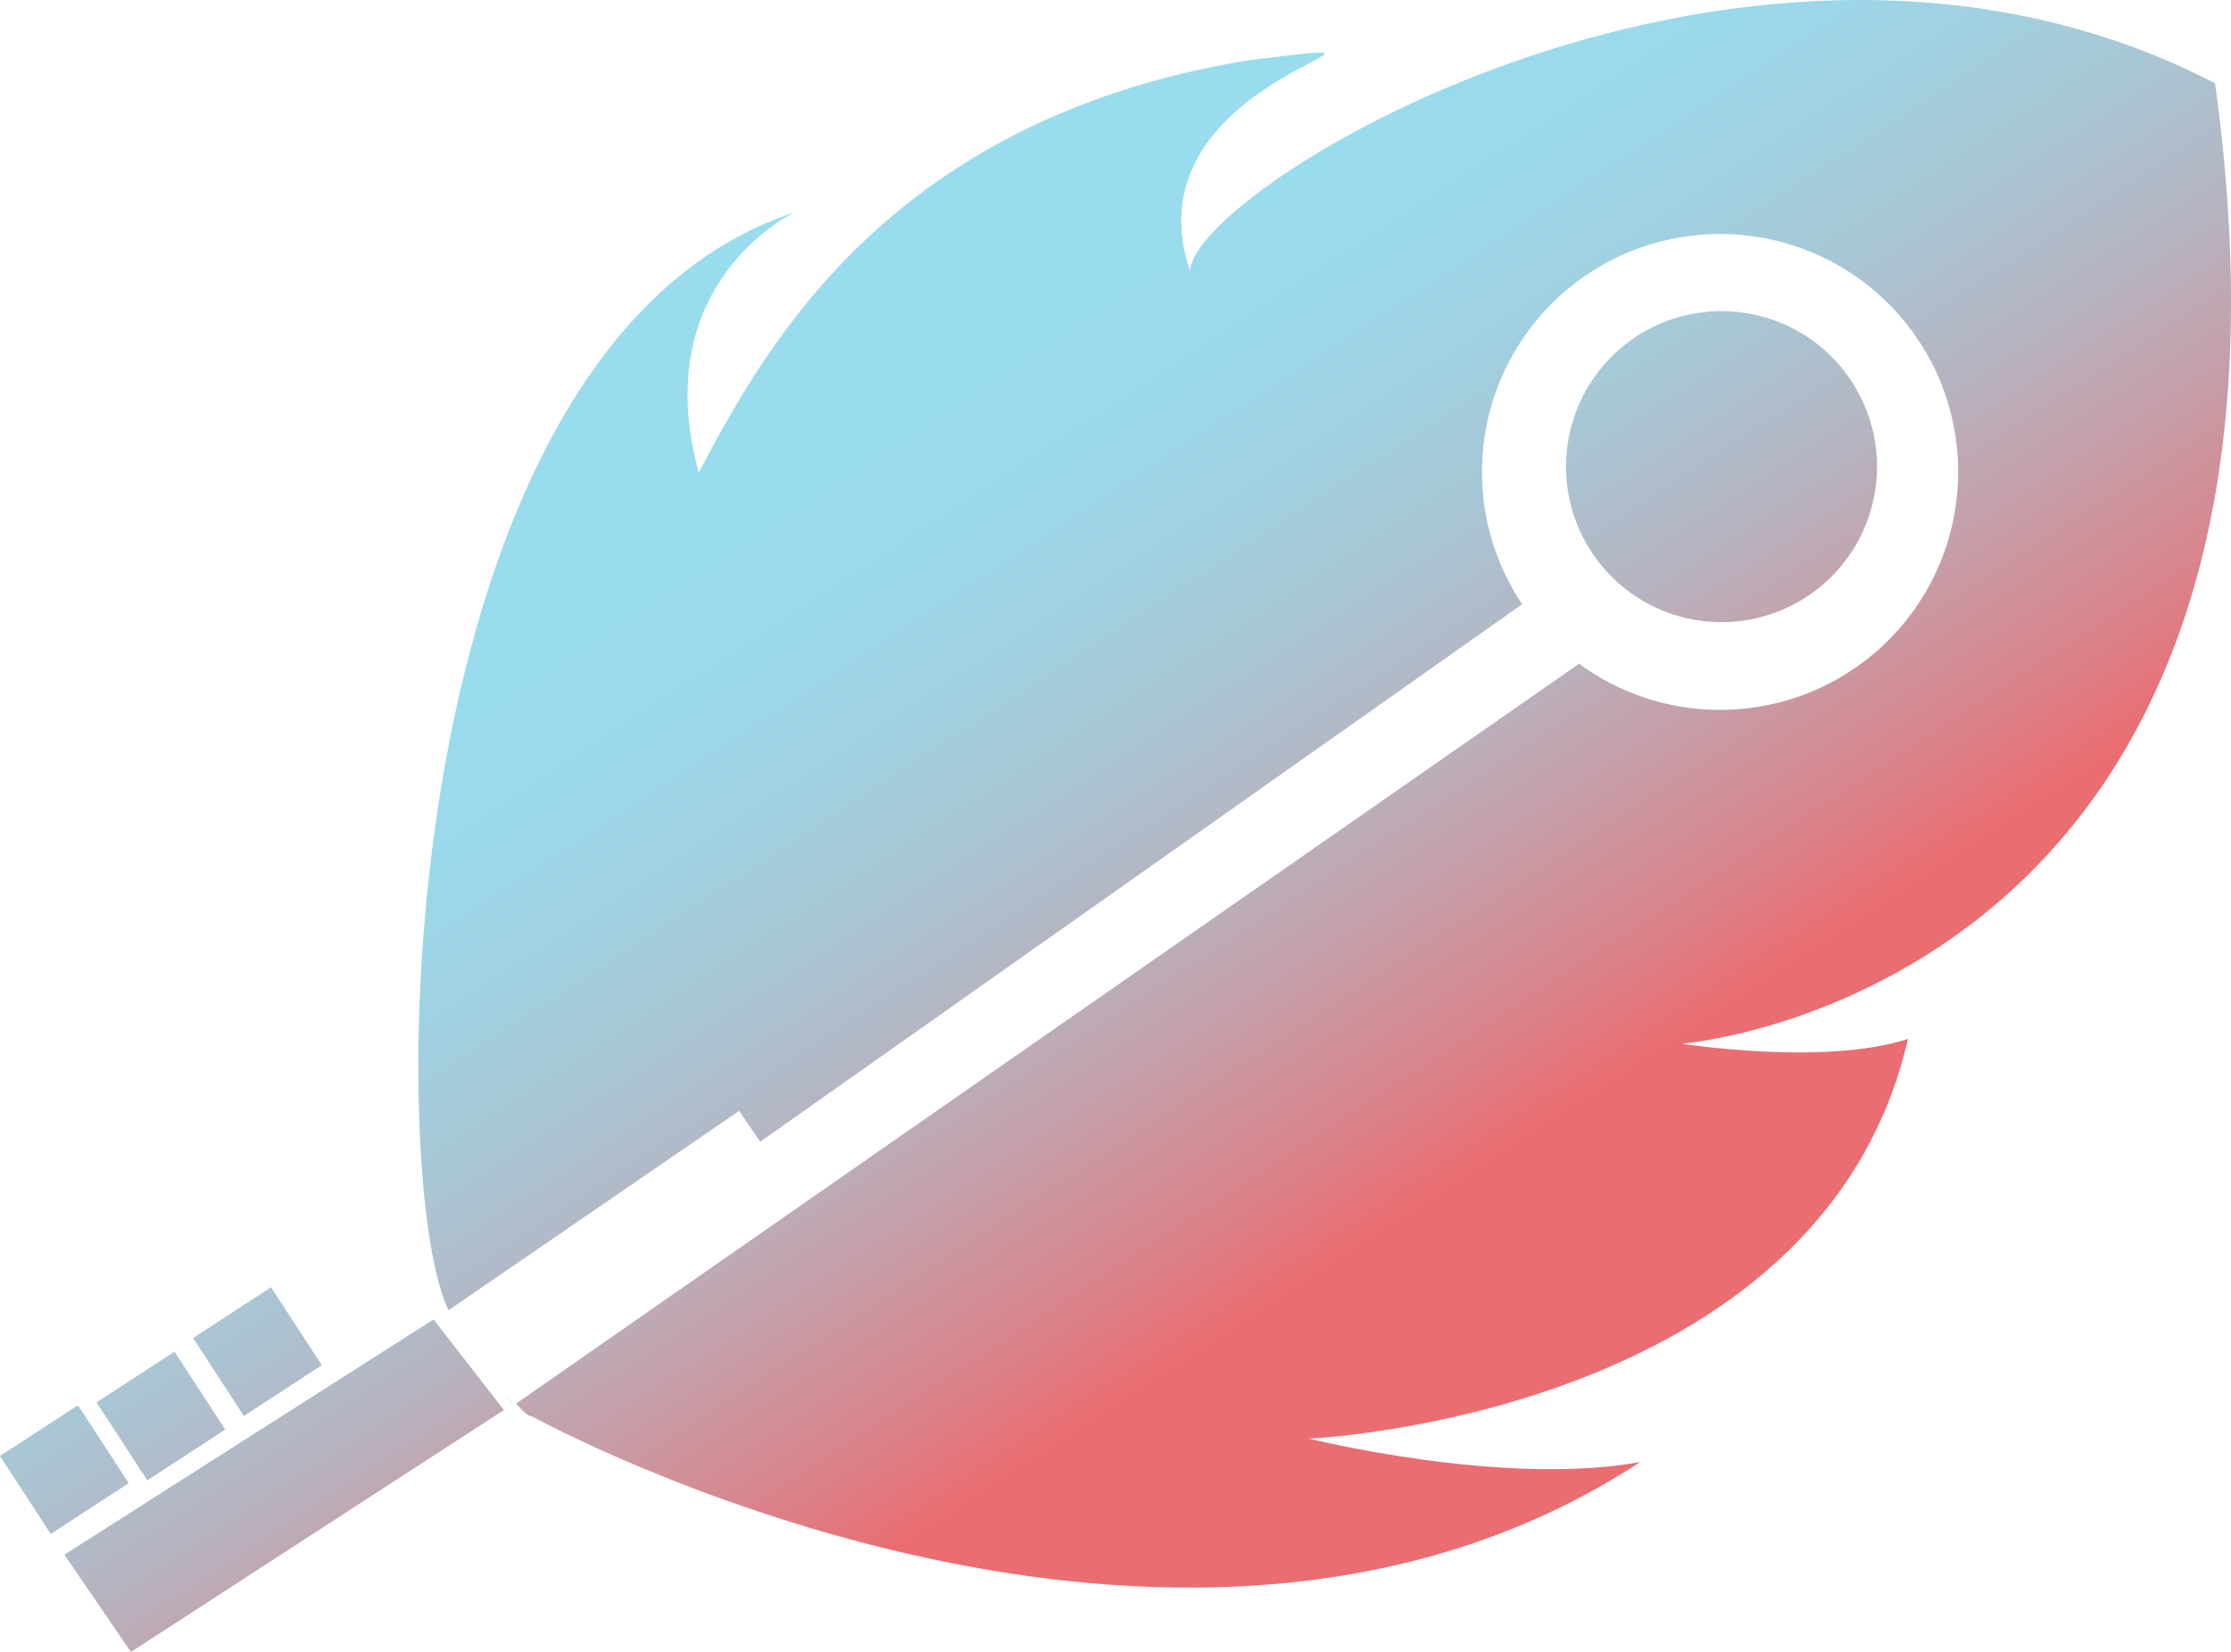
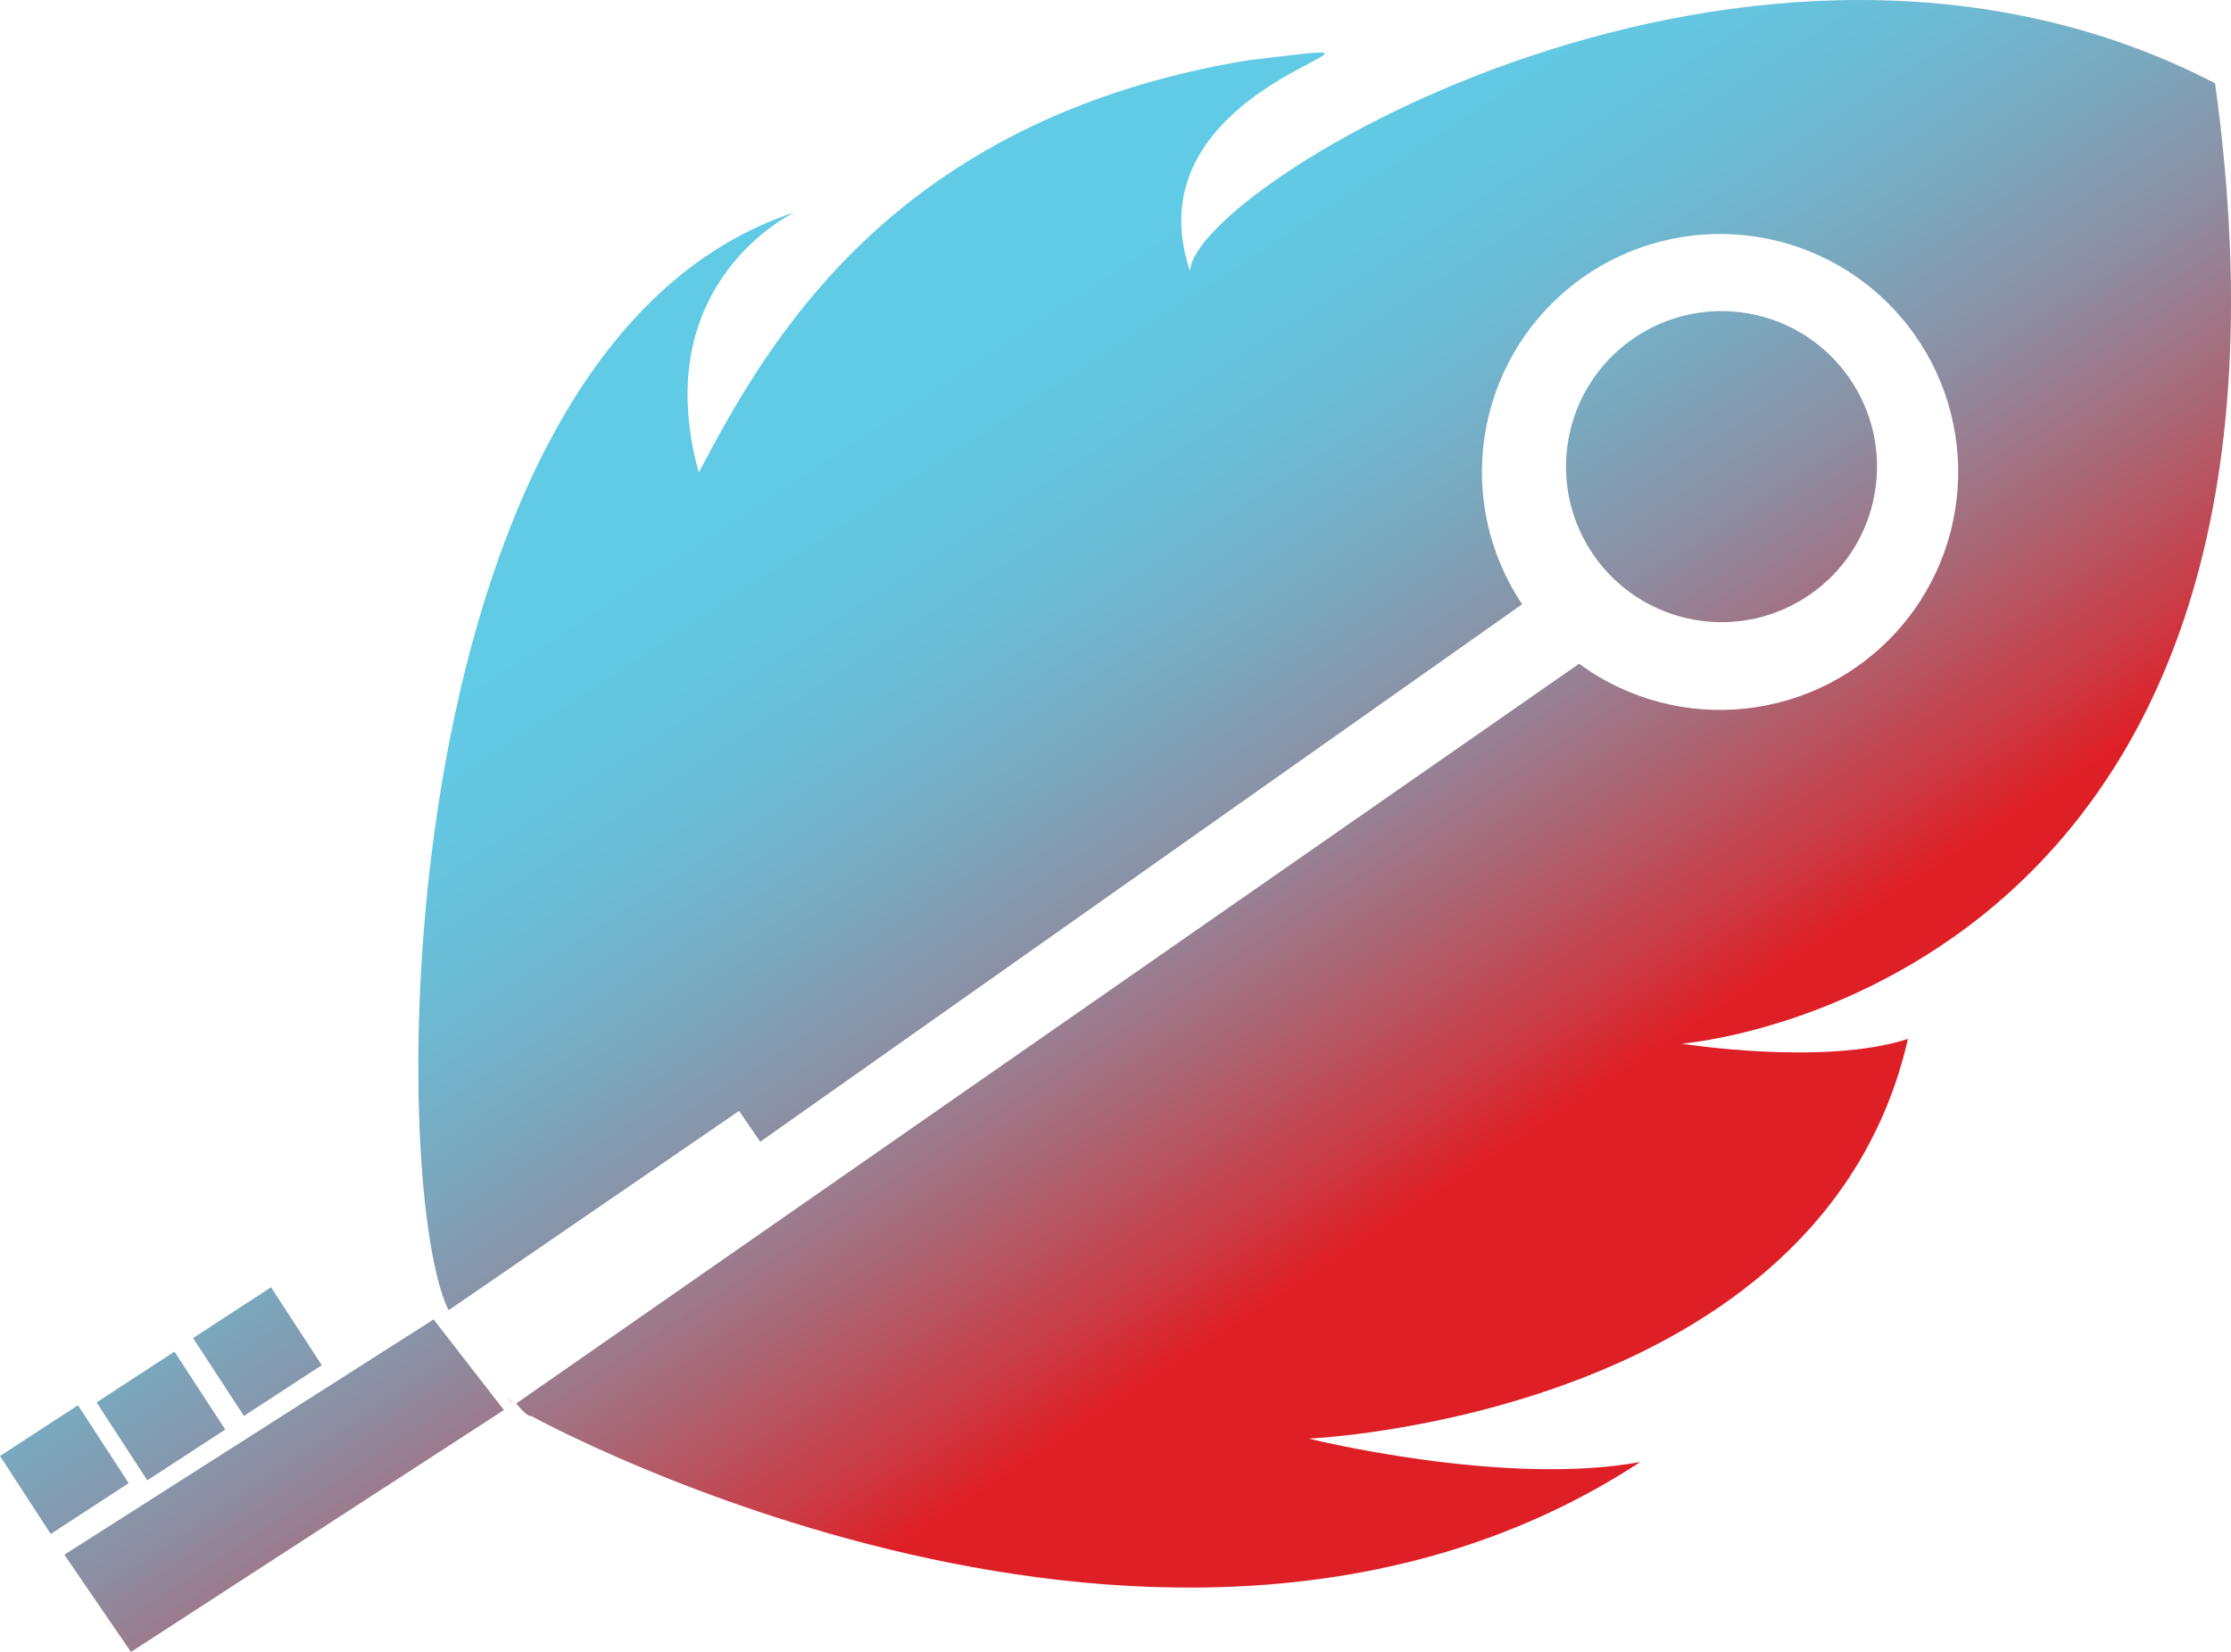
<svg xmlns="http://www.w3.org/2000/svg" width="208px" height="154px" viewBox="0 0 208 154" version="1.1">
  <defs>
    <linearGradient x1="33.687%" y1="30.059%" x2="70.848%" y2="72.251%" id="linearGradient-1">
      <stop stop-color="#61CAE5" offset="0%" />
      <stop stop-color="#64C6E1" offset="12%" />
      <stop stop-color="#6DBAD3" offset="25%" />
      <stop stop-color="#7BA7BD" offset="39%" />
      <stop stop-color="#8F8B9F" offset="54%" />
      <stop stop-color="#A96877" offset="68%" />
      <stop stop-color="#C93D48" offset="83%" />
      <stop stop-color="#DF1F26" offset="92%" />
    </linearGradient>
  </defs>
-   <g id="Homepage" stroke="none" stroke-width="1" fill="none" fill-rule="evenodd" fill-opacity="0.65">
+   <g id="Homepage" stroke="none" stroke-width="1" fill="none" fill-rule="evenodd">
    <g id="Transition-2-Desktop-Slide-1" transform="translate(-796, -435)" fill="url(#linearGradient-1)">
      <path d="M837.768,557.05 C831.902,544.53 832.318,467.175 870.1,454.788 C870.1,454.788 856.261,461.234 861.145,479.058 C867.516,466.963 879.134,446.15 912.262,440.633 C933.498,438.077 900.627,441.605 906.953,460.279 C907.165,452.427 959.521,420.491 1002.515,442.763 C1014.23,527.546 952.796,532.294 952.796,532.294 L952.796,532.294 C952.796,532.294 966.024,534.398 973.882,531.852 C965.812,567.077 918.022,569.11 918.022,569.11 C918.022,569.11 936.17,573.628 948.921,571.294 C905.166,599.941 845.519,566.997 845.519,566.997 C845.28,567.068 844.785,566.617 844.121,565.839 L943.222,496.874 C952.502,503.686 965.452,502.278 973.049,493.632 C980.645,484.986 980.366,471.971 972.405,463.659 C964.445,455.346 951.445,454.495 942.467,461.698 C933.489,468.901 931.511,481.767 937.913,491.33 L866.879,541.436 L864.906,538.562 L837.839,557.13 L837.768,557.05 Z M959.032,464.224 C966.915,465.623 972.172,473.146 970.775,481.029 C969.378,488.913 961.856,494.171 953.973,492.776 C946.089,491.38 940.83,483.858 942.224,475.974 C942.892,472.186 945.039,468.818 948.192,466.614 C951.345,464.41 955.245,463.55 959.032,464.224 L959.032,464.224 Z M843.675,565.775 L843.285,565.225 L843.715,565.745 L843.715,565.745 L843.675,565.775 Z M814,559.735 L821.269,555 L826,562.265 L818.74,567 L814,559.735 Z M809.731,573 L805,565.735 L812.269,561 L817,568.265 L809.731,573 Z M800.731,578 L796,570.731 L803.269,566 L808,573.26 L800.731,578 Z M843,566.436 L808.208,589 L802,579.932 L836.426,558 L842.973,566.436 L843,566.436 Z" id="feather-gradient-logo" />
    </g>
  </g>
</svg>
